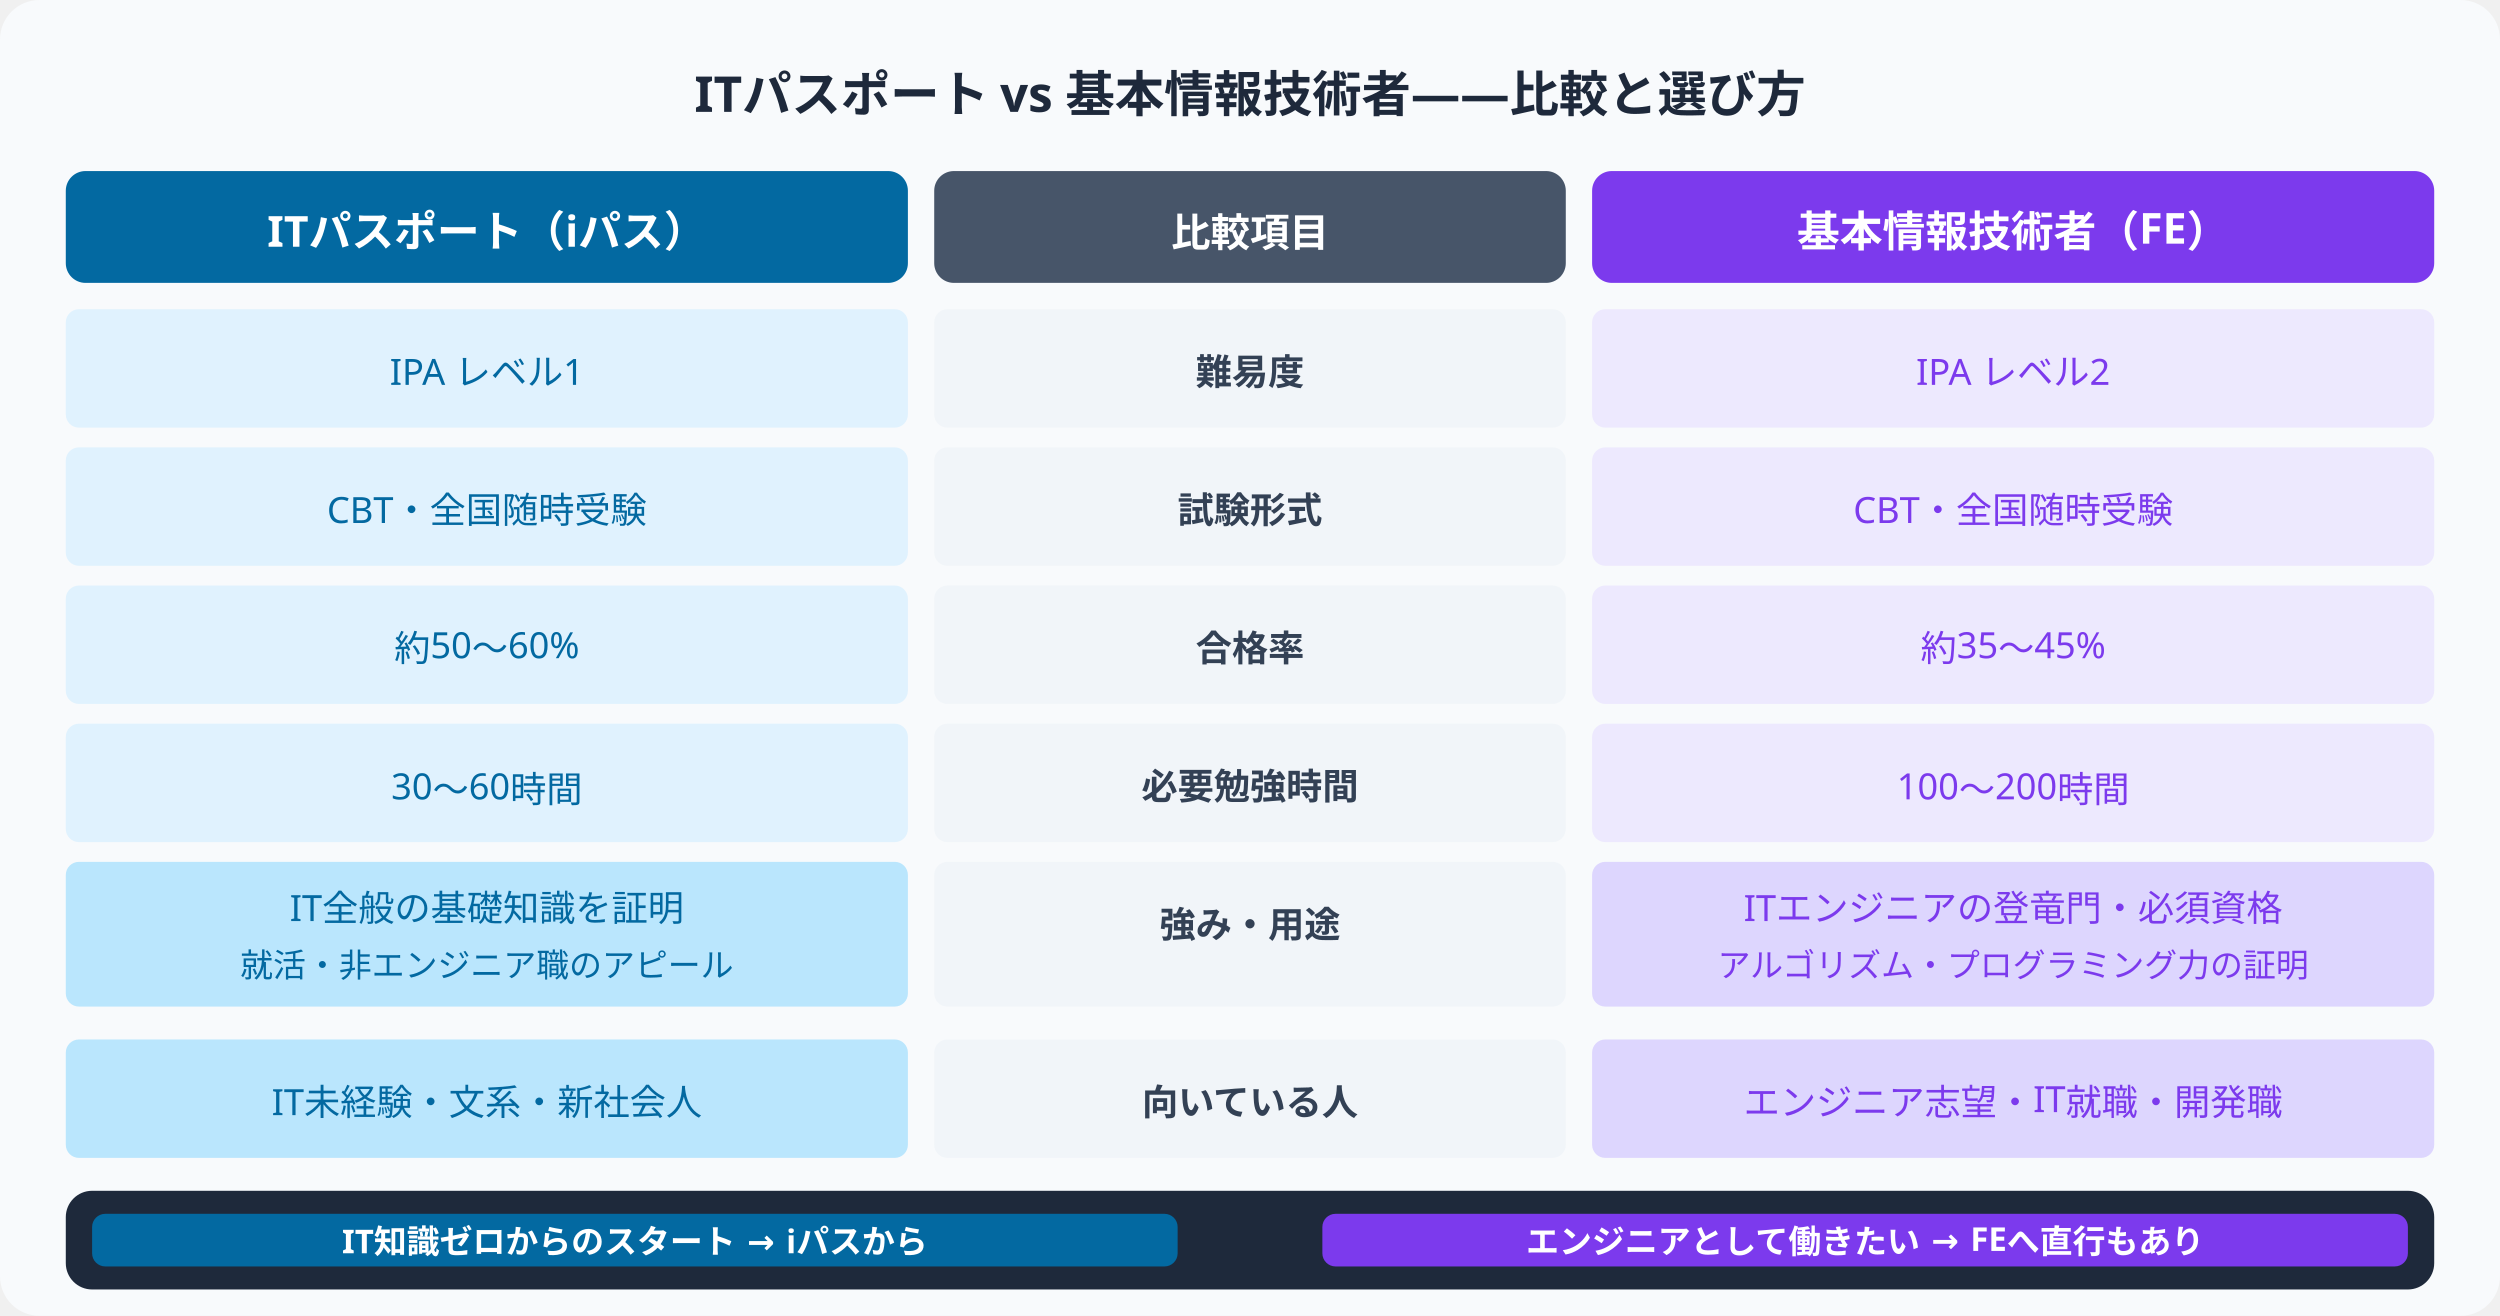
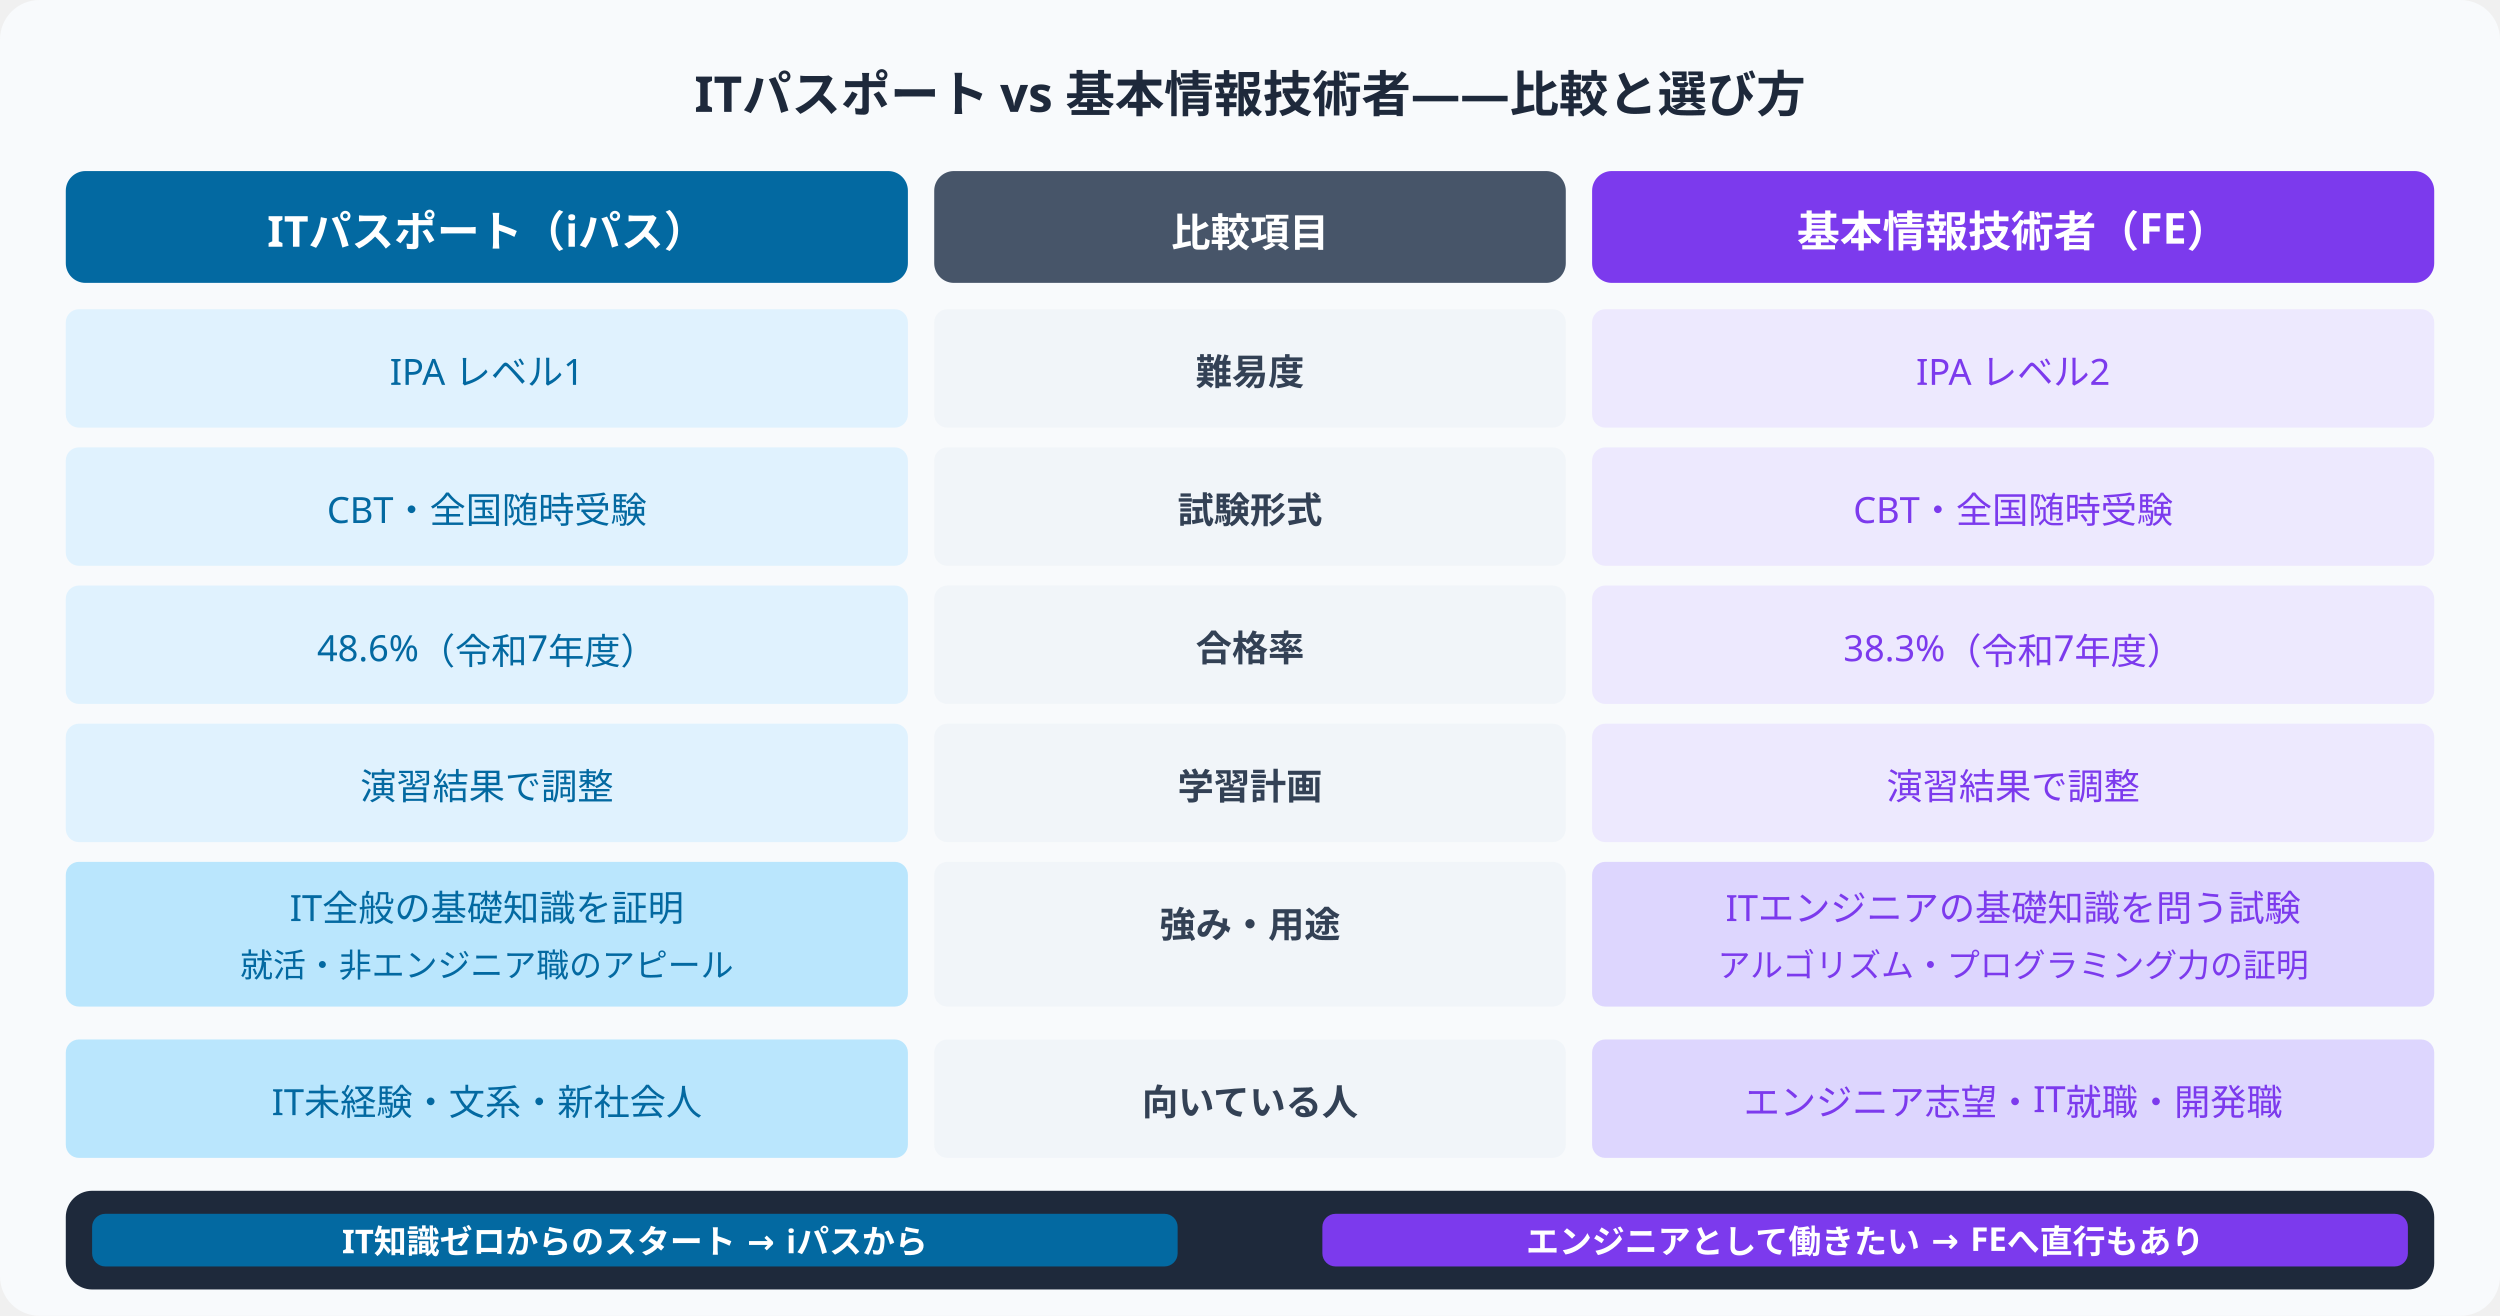
<svg xmlns="http://www.w3.org/2000/svg" viewBox="0 0 760 400" width="760" height="400">
  <defs>
    <style>text { font-family: 'Noto Sans JP','Hiragino Sans',sans-serif; }</style>
  </defs>
  <rect width="760" height="400" rx="12" fill="#F8FAFC" />
  <text x="380" y="34" text-anchor="middle" font-size="15" font-weight="700" fill="#1E293B">ITパスポート vs 基本情報技術者——比較と選び方</text>
  <rect x="20" y="52" width="256" height="34" rx="6" fill="#0369A1" />
  <text x="148" y="75" text-anchor="middle" font-size="13" font-weight="700" fill="#fff">ITパスポート（iパス）</text>
  <rect x="284" y="52" width="192" height="34" rx="6" fill="#475569" />
  <text x="380" y="75" text-anchor="middle" font-size="12" font-weight="700" fill="#fff">比較項目</text>
  <rect x="484" y="52" width="256" height="34" rx="6" fill="#7C3AED" />
  <text x="612" y="75" text-anchor="middle" font-size="13" font-weight="700" fill="#fff">基本情報技術者（FE）</text>
  <rect x="20" y="94" width="256" height="36" rx="4" fill="#E0F2FE" />
  <text x="148" y="117" text-anchor="middle" font-size="11" fill="#0369A1">IPA レベル1</text>
  <rect x="284" y="94" width="192" height="36" rx="4" fill="#F1F5F9" />
  <text x="380" y="117" text-anchor="middle" font-size="11" font-weight="700" fill="#334155">難易度</text>
  <rect x="484" y="94" width="256" height="36" rx="4" fill="#EDE9FE" />
  <text x="612" y="117" text-anchor="middle" font-size="11" fill="#7C3AED">IPA レベル2</text>
  <rect x="20" y="136" width="256" height="36" rx="4" fill="#E0F2FE" />
  <text x="148" y="159" text-anchor="middle" font-size="11" fill="#0369A1">CBT・全国随時受験</text>
  <rect x="284" y="136" width="192" height="36" rx="4" fill="#F1F5F9" />
  <text x="380" y="159" text-anchor="middle" font-size="11" font-weight="700" fill="#334155">試験形式</text>
  <rect x="484" y="136" width="256" height="36" rx="4" fill="#EDE9FE" />
  <text x="612" y="159" text-anchor="middle" font-size="11" fill="#7C3AED">CBT・全国随時受験</text>
  <rect x="20" y="178" width="256" height="36" rx="4" fill="#E0F2FE" />
-   <text x="148" y="201" text-anchor="middle" font-size="11" fill="#0369A1">約50〜60%</text>
+   <text x="148" y="201" text-anchor="middle" font-size="11" fill="#0369A1">48.6%（令和7年度）</text>
  <rect x="284" y="178" width="192" height="36" rx="4" fill="#F1F5F9" />
  <text x="380" y="201" text-anchor="middle" font-size="11" font-weight="700" fill="#334155">合格率</text>
  <rect x="484" y="178" width="256" height="36" rx="4" fill="#EDE9FE" />
-   <text x="612" y="201" text-anchor="middle" font-size="11" fill="#7C3AED">約35〜45%</text>
+   <text x="612" y="201" text-anchor="middle" font-size="11" fill="#7C3AED">38.3%（令和7年度）</text>
  <rect x="20" y="220" width="256" height="36" rx="4" fill="#E0F2FE" />
-   <text x="148" y="243" text-anchor="middle" font-size="11" fill="#0369A1">30〜60時間</text>
+   <text x="148" y="243" text-anchor="middle" font-size="11" fill="#0369A1">演習結果で調整</text>
  <rect x="284" y="220" width="192" height="36" rx="4" fill="#F1F5F9" />
-   <text x="380" y="243" text-anchor="middle" font-size="11" font-weight="700" fill="#334155">必要勉強時間</text>
+   <text x="380" y="243" text-anchor="middle" font-size="11" font-weight="700" fill="#334155">学習計画</text>
  <rect x="484" y="220" width="256" height="36" rx="4" fill="#EDE9FE" />
-   <text x="612" y="243" text-anchor="middle" font-size="11" fill="#7C3AED">100〜200時間</text>
+   <text x="612" y="243" text-anchor="middle" font-size="11" fill="#7C3AED">演習結果で調整</text>
  <rect x="20" y="262" width="256" height="44" rx="4" fill="#BAE6FD" />
  <text x="148" y="280" text-anchor="middle" font-size="11" fill="#0369A1">IT全般の基礎知識を証明</text>
  <text x="148" y="297" text-anchor="middle" font-size="10" fill="#0369A1">就活・非エンジニア職のアピール</text>
  <rect x="284" y="262" width="192" height="44" rx="4" fill="#F1F5F9" />
  <text x="380" y="285" text-anchor="middle" font-size="11" font-weight="700" fill="#334155">強み・用途</text>
  <rect x="484" y="262" width="256" height="44" rx="4" fill="#DDD6FE" />
-   <text x="612" y="280" text-anchor="middle" font-size="11" fill="#7C3AED">ITエンジニアの登竜門・必須資格</text>
+   <text x="612" y="280" text-anchor="middle" font-size="11" fill="#7C3AED">ITエンジニアの基礎知識を問う試験</text>
  <text x="612" y="297" text-anchor="middle" font-size="10" fill="#7C3AED">アルゴリズム・プログラミング力の証明</text>
  <rect x="20" y="316" width="256" height="36" rx="4" fill="#BAE6FD" />
  <text x="148" y="339" text-anchor="middle" font-size="11" fill="#0369A1">IT未経験・文系・新社会人</text>
  <rect x="284" y="316" width="192" height="36" rx="4" fill="#F1F5F9" />
  <text x="380" y="339" text-anchor="middle" font-size="11" font-weight="700" fill="#334155">向いている人</text>
  <rect x="484" y="316" width="256" height="36" rx="4" fill="#DDD6FE" />
  <text x="612" y="339" text-anchor="middle" font-size="11" fill="#7C3AED">エンジニア志望・IT就職・開発職</text>
  <rect x="20" y="362" width="720" height="30" rx="8" fill="#1E293B" />
  <rect x="28" y="369" width="330" height="16" rx="4" fill="#0369A1" />
  <text x="193" y="381" text-anchor="middle" font-size="10" font-weight="700" fill="#fff">IT知識ゼロからのスタート → iパスから</text>
  <rect x="402" y="369" width="330" height="16" rx="4" fill="#7C3AED" />
  <text x="567" y="381" text-anchor="middle" font-size="10" font-weight="700" fill="#fff">エンジニアとして働きたい → FEへ直行もあり</text>
</svg>
